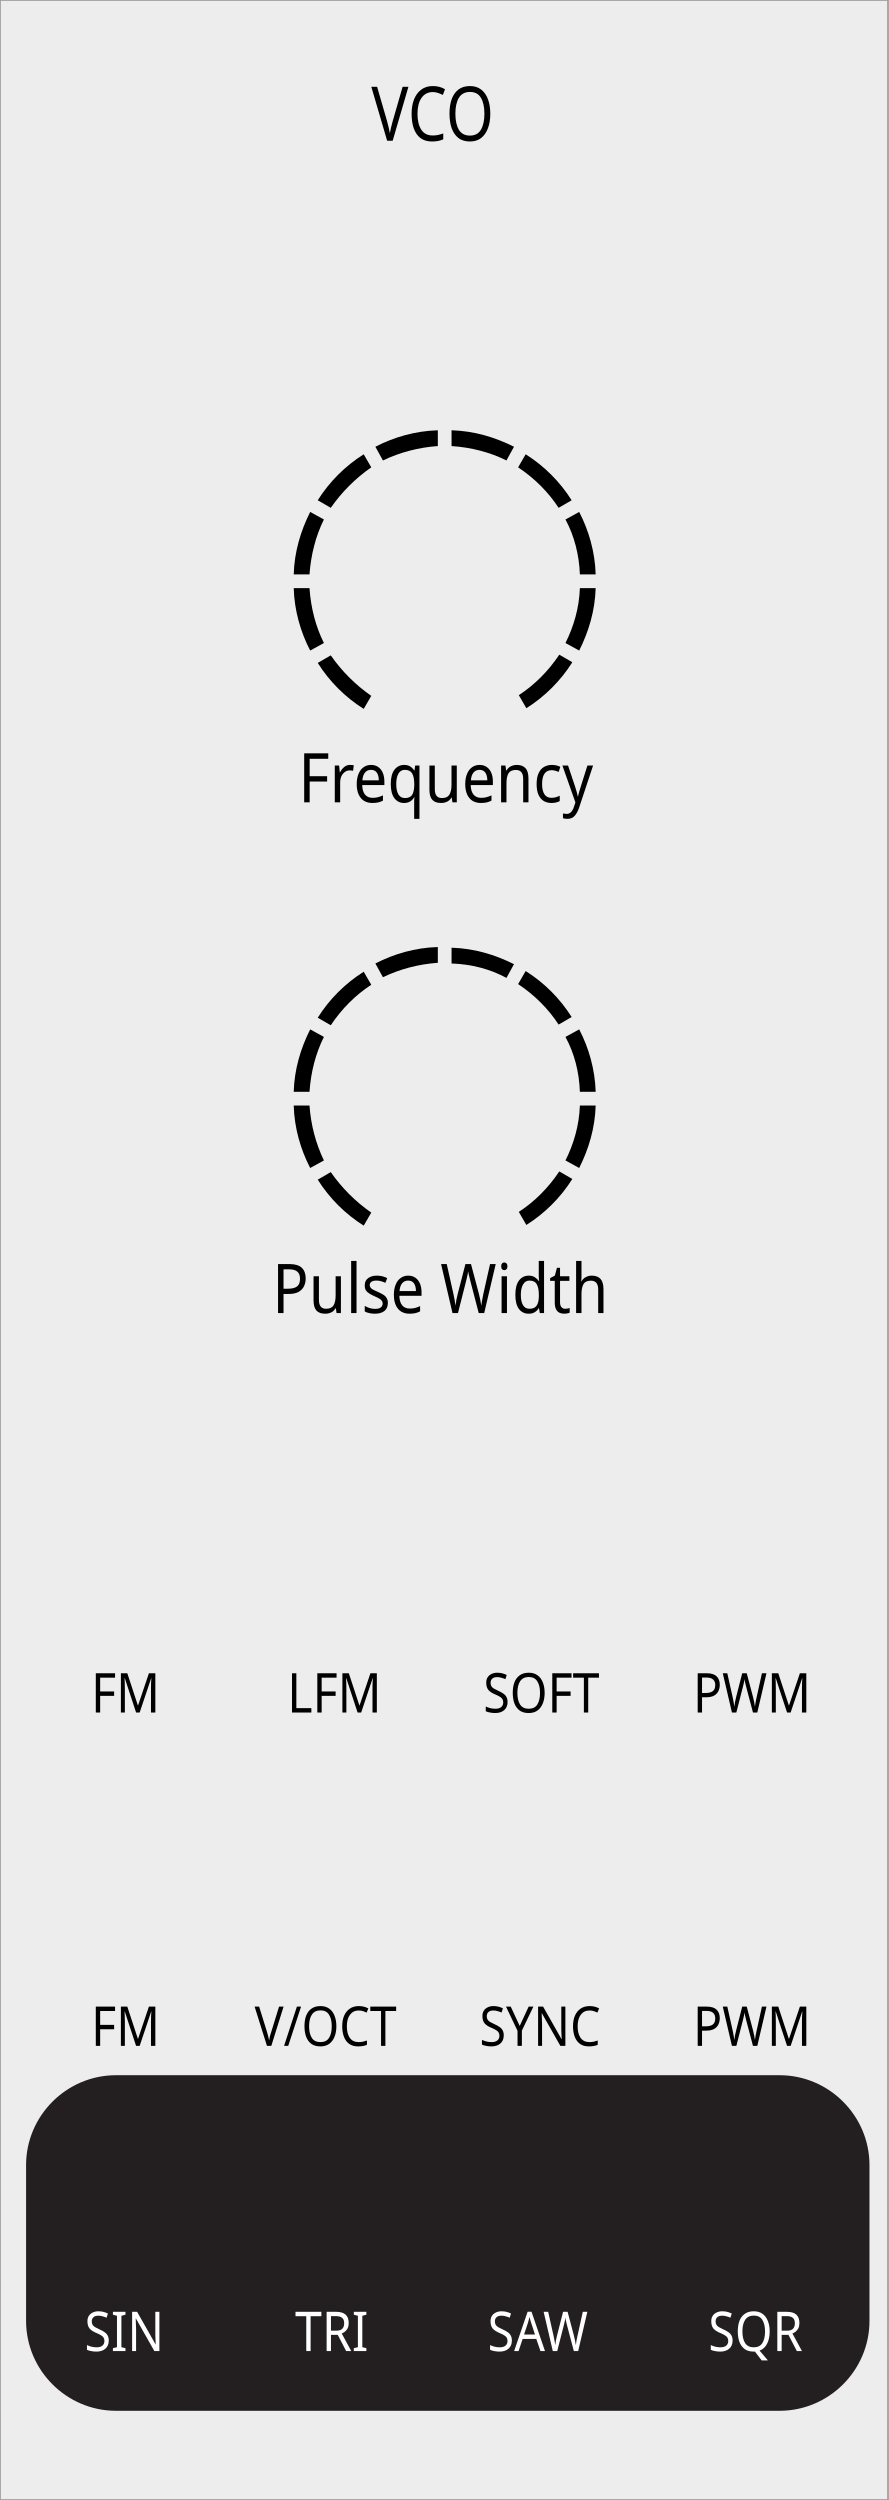
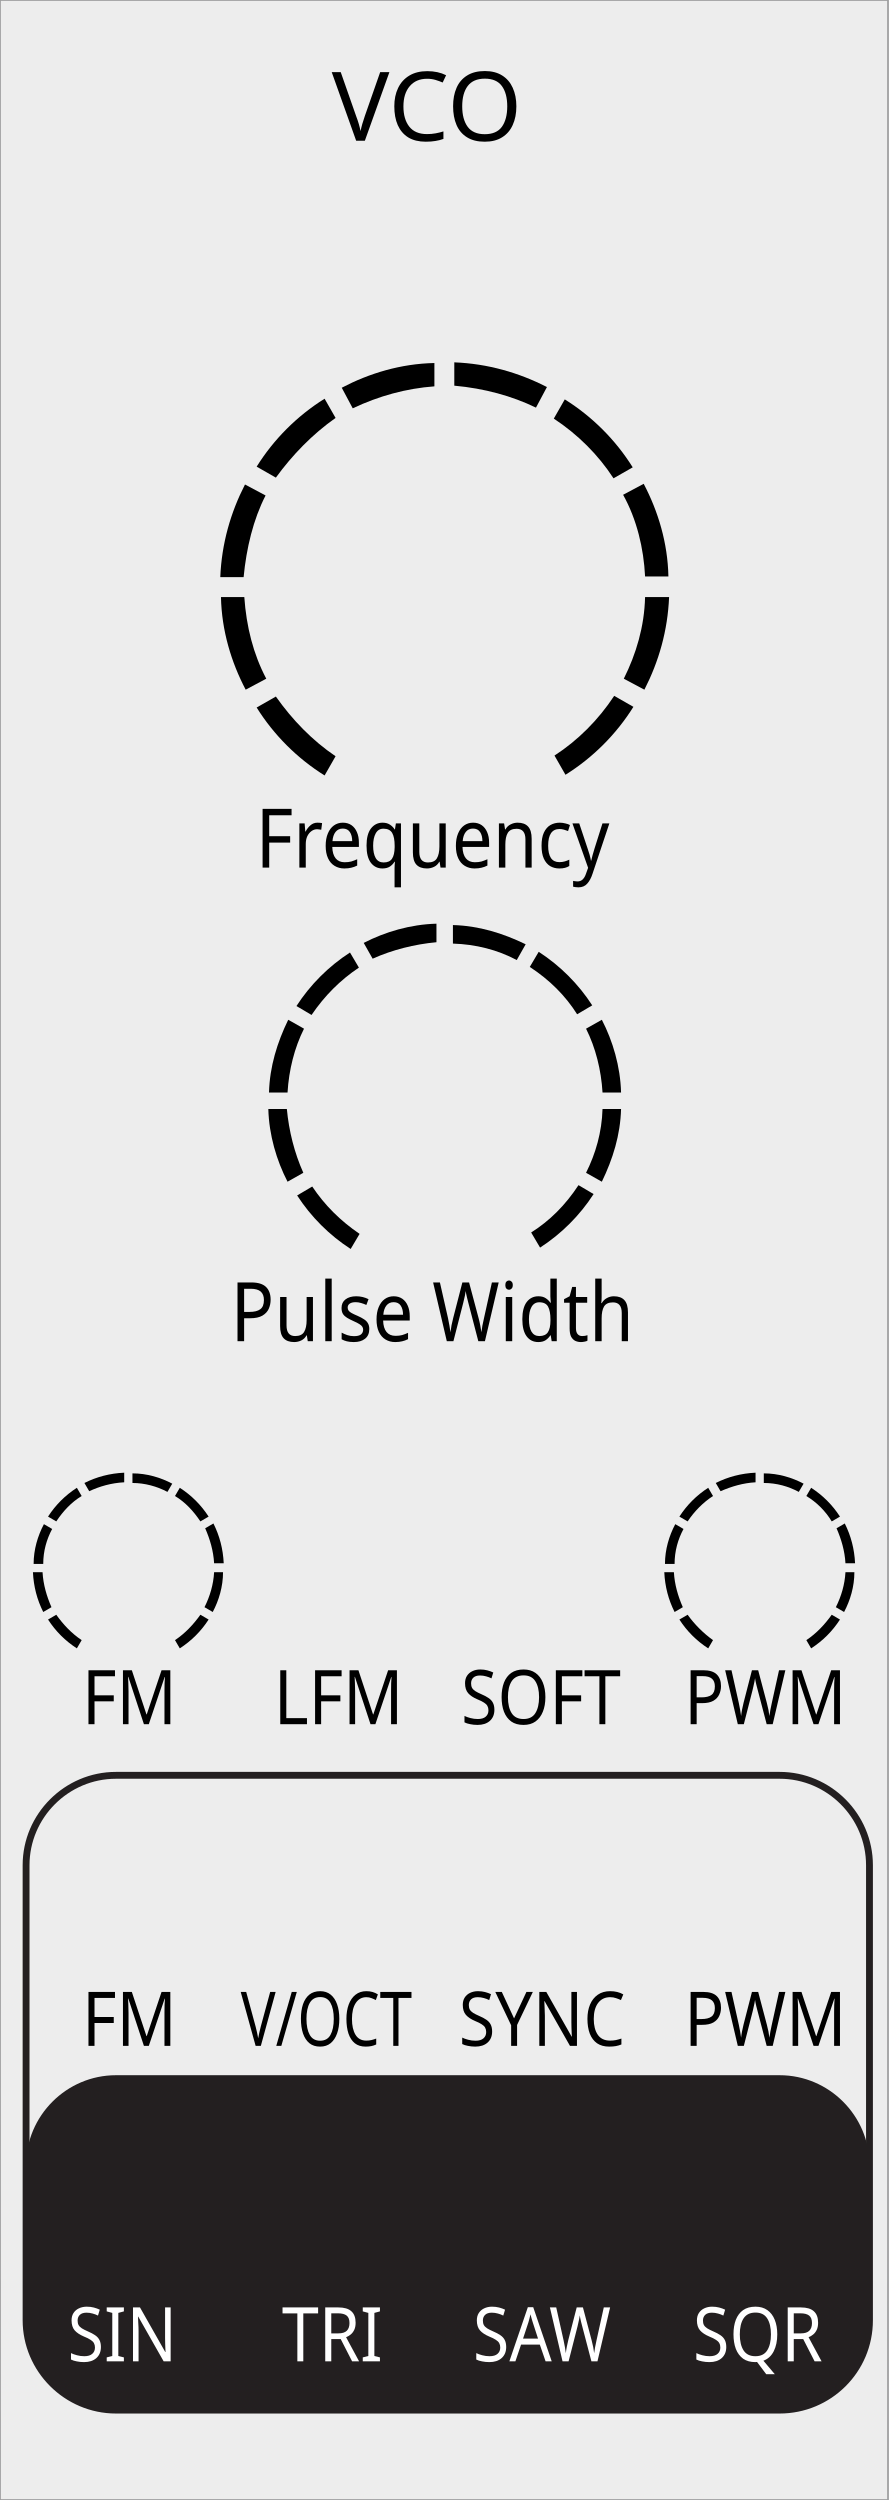
- <svg xmlns="http://www.w3.org/2000/svg" xmlns:xlink="http://www.w3.org/1999/xlink" version="1.1" x="0px" y="0px" viewBox="0 0 129.4 364.3" style="enable-background:new 0 0 129.4 364.3;" xml:space="preserve">
+ <svg xmlns="http://www.w3.org/2000/svg" xmlns:xlink="http://www.w3.org/1999/xlink" version="1.1" id="Layer_1" x="0px" y="0px" viewBox="0 0 129.4 364.3" style="enable-background:new 0 0 129.4 364.3;" xml:space="preserve">
  <style type="text/css">
	.st0{fill:#EDEDED;stroke:#9D9D9E;stroke-width:0.25;stroke-miterlimit:10;}
- 	.st1{font-family:'GillSans-Bold';}
- 	.st2{font-size:10px;}
- 	.st3{font-size:8px;}
+ 	.st1{font-family:'Verdana';}
+ 	.st2{font-size:12px;}
+ 	.st3{font-size:11px;}
	.st4{fill:#231F20;}
	.st5{fill:#FFFFFF;}
- 	.st6{font-size:11px;}
- 	.st7{display:none;}
- 	.st8{display:inline;fill:#FF00FF;}
- 	.st9{display:inline;fill:#FF0000;}
- 	.st10{display:inline;fill:#00FF00;}
- 	.st11{display:inline;fill:#0000FF;}
- 	.st12{display:inline;}
- 	.st13{clip-path:url(#SVGID_00000114796221240378057190000009586518183451509122_);}
- 	.st14{clip-path:url(#SVGID_00000021108320091356786710000005246012091401896847_);}
- 	.st15{clip-path:url(#SVGID_00000146500319510660315490000017071823456009541040_);}
- 	.st16{clip-path:url(#SVGID_00000122689149525814024830000005792845501400807342_);}
- 	.st17{display:inline;fill:none;stroke:#231F20;stroke-miterlimit:10;}
+ 	.st6{font-family:'Verdana-Bold';}
+ 	.st7{font-size:14px;}
+ 	.st8{fill:none;stroke:#231F20;stroke-miterlimit:10;}
+ 	.st9{clip-path:url(#SVGID_00000183228926154544804810000017043234434268319416_);}
+ 	.st10{clip-path:url(#SVGID_00000113346568617591514340000017804037337168053688_);}
+ 	.st11{clip-path:url(#SVGID_00000075868869734292779330000016860646414993577897_);}
+ 	.st12{clip-path:url(#SVGID_00000055665443775439325760000008086368878226891920_);}
+ 	.st13{clip-path:url(#SVGID_00000011029014780147337180000011378591038965668763_);}
+ 	.st14{clip-path:url(#SVGID_00000042701876788141110890000015051837259742911416_);}
+ 	.st15{clip-path:url(#SVGID_00000037657855218377844680000004375985318336564386_);}
+ 	.st16{clip-path:url(#SVGID_00000112599045452915979360000014788723226032881806_);}
+ 	.st17{clip-path:url(#SVGID_00000172404244189142157880000016661253495383786400_);}
+ 	.st18{clip-path:url(#SVGID_00000054254395477697133420000008709835780096403645_);}
+ 	.st19{clip-path:url(#SVGID_00000060737949082565472740000008127756391800534440_);}
+ 	.st20{clip-path:url(#SVGID_00000179639762905158662730000012619391510421738938_);}
+ 	.st21{clip-path:url(#SVGID_00000013900947620332483470000010194033667367702197_);}
+ 	.st22{clip-path:url(#SVGID_00000081647625994779882020000002532858136727118213_);}
+ 	.st23{clip-path:url(#SVGID_00000035505711281841446460000003483978074926550682_);}
+ 	.st24{clip-path:url(#SVGID_00000135686355181399666660000012551265372208820907_);}
+ 	.st25{clip-path:url(#SVGID_00000124157599700051582210000009662345748252877185_);}
+ 	.st26{clip-path:url(#SVGID_00000063610584752851095290000017695973817838691988_);}
+ 	.st27{clip-path:url(#SVGID_00000055690364524923319620000003012881670117102485_);}
+ 	.st28{clip-path:url(#SVGID_00000123422682067913172630000007496554196235443100_);}
+ 	.st29{clip-path:url(#SVGID_00000029037732645669749810000003930633632513716130_);}
+ 	.st30{clip-path:url(#SVGID_00000101790204749788320190000014213393166739263116_);}
+ 	.st31{display:none;}
+ 	.st32{display:inline;fill:#FF00FF;}
+ 	.st33{display:inline;fill:#FF0000;}
+ 	.st34{display:inline;fill:#00FF00;}
+ 	.st35{display:inline;fill:#0000FF;}
</style>
  <g id="artwork">
-     <rect x="0" y="0" class="st0" width="129.4" height="364.3" />
-     <g>
-       <text transform="matrix(0.88 0 0 1 43.4738 116.9168)" class="st1 st2">Frequency</text>
-     </g>
-     <g>
-       <text transform="matrix(0.88 0 0 1 39.6648 191.3396)" class="st1 st2">Pulse Width</text>
-     </g>
-     <g>
-       <path d="M84.5,83.7h2.3c-0.1-3.3-1-6.4-2.4-9.1l-2,1.1C83.7,78.1,84.4,80.9,84.5,83.7z" />
-       <path d="M84.5,85.7c-0.1,2.9-0.9,5.6-2.1,8l2,1.1c1.4-2.8,2.3-5.8,2.4-9.1H84.5z" />
-       <path d="M73.8,67.1l1.1-2c-2.8-1.4-5.8-2.3-9.1-2.4V65C68.7,65.2,71.4,65.9,73.8,67.1z" />
-       <path d="M81.4,74l1.9-1.1c-1.7-2.7-4-5-6.7-6.7l-1.1,1.9C77.9,69.7,79.9,71.7,81.4,74z" />
-       <path d="M54.1,68.1L53,66.2c-2.7,1.7-5,4-6.7,6.7l1.9,1.1C49.8,71.7,51.8,69.7,54.1,68.1z" />
-       <path d="M63.8,65v-2.3c-3.3,0.1-6.4,1-9.1,2.4l1.1,2C58.3,65.9,61,65.2,63.8,65z" />
-       <path d="M48.2,95.5l-1.9,1.1c1.7,2.7,4,5,6.7,6.7l1.1-1.9C51.8,99.8,49.8,97.8,48.2,95.5z" />
-       <path d="M75.6,101.3l1.1,1.9c2.7-1.7,5-4,6.7-6.7l-1.9-1.1C79.9,97.8,77.9,99.8,75.6,101.3z" />
-       <path d="M45.1,85.7h-2.3c0.1,3.3,1,6.4,2.4,9.1l2-1.1C46,91.3,45.3,88.6,45.1,85.7z" />
-       <path d="M47.2,75.7l-2-1.1c-1.4,2.8-2.3,5.8-2.4,9.1h2.3C45.3,80.9,46,78.1,47.2,75.7z" />
-     </g>
-     <g>
-       <path d="M84.5,159.1h2.3c-0.1-3.3-1-6.4-2.4-9.1l-2,1.1C83.7,153.5,84.4,156.2,84.5,159.1z" />
-       <path d="M84.5,161.1c-0.1,2.9-0.9,5.6-2.1,8l2,1.1c1.4-2.8,2.3-5.8,2.4-9.1H84.5z" />
-       <path d="M73.8,142.5l1.1-2c-2.8-1.4-5.8-2.3-9.1-2.4v2.3C68.7,140.5,71.4,141.2,73.8,142.5z" />
-       <path d="M81.4,149.3l1.9-1.1c-1.7-2.7-4-5-6.7-6.7l-1.1,1.9C77.9,145,79.9,147,81.4,149.3z" />
-       <path d="M54.1,143.5l-1.1-1.9c-2.7,1.7-5,4-6.7,6.7l1.9,1.1C49.8,147,51.8,145,54.1,143.5z" />
-       <path d="M63.8,140.3v-2.3c-3.3,0.1-6.4,1-9.1,2.4l1.1,2C58.3,141.2,61,140.5,63.8,140.3z" />
-       <path d="M48.2,170.8l-1.9,1.1c1.7,2.7,4,5,6.7,6.7l1.1-1.9C51.8,175.1,49.8,173.1,48.2,170.8z" />
-       <path d="M75.6,176.6l1.1,1.9c2.7-1.7,5-4,6.7-6.7l-1.9-1.1C79.9,173.1,77.9,175.1,75.6,176.6z" />
-       <path d="M45.1,161.1h-2.3c0.1,3.3,1,6.4,2.4,9.1l2-1.1C46,166.6,45.3,163.9,45.1,161.1z" />
-       <path d="M47.2,151.1l-2-1.1c-1.4,2.8-2.3,5.8-2.4,9.1h2.3C45.3,156.2,46,153.5,47.2,151.1z" />
-     </g>
-     <g>
-       <text transform="matrix(0.88 0 0 1 13.2745 249.546)" class="st1 st3">FM</text>
-     </g>
-     <g>
-       <text transform="matrix(0.88 0 0 1 41.8638 249.546)" class="st1 st3">LFM</text>
-     </g>
-     <g>
-       <text transform="matrix(0.88 0 0 1 70.4281 249.546)" class="st1 st3">SOFT</text>
-     </g>
-     <g>
-       <text transform="matrix(0.88 0 0 1 100.9807 249.546)" class="st1 st3">PWM</text>
-     </g>
-     <g>
-       <text transform="matrix(0.88 0 0 1 13.2745 298.1232)" class="st1 st3">FM</text>
-     </g>
-     <g>
-       <text transform="matrix(0.88 0 0 1 37.1011 298.1232)" class="st1 st3">V/OCT</text>
-     </g>
-     <g>
-       <text transform="matrix(0.88 0 0 1 69.8729 298.1232)" class="st1 st3">SYNC</text>
-     </g>
-     <g>
-       <text transform="matrix(0.88 0 0 1 100.9807 298.1232)" class="st1 st3">PWM</text>
+     <rect class="st0" width="129.4" height="364.3" />
+     <g>
+       <text transform="matrix(0.88 0 0 1 37.2481 126.4276)" class="st1 st2">Frequency</text>
+     </g>
+     <g>
+       <text transform="matrix(0.88 0 0 1 33.5926 195.4401)" class="st1 st2">Pulse Width</text>
+     </g>
+     <g>
+       <path d="M94,84h3.4c-0.1-4.9-1.5-9.5-3.6-13.5l-3,1.6C92.8,75.7,93.8,79.9,94,84z" />
+       <path d="M94,87c-0.1,4.3-1.3,8.3-3.1,11.9l3,1.6c2.1-4.1,3.4-8.6,3.6-13.5H94z" />
+       <path d="M78.1,59.4l1.6-3c-4.1-2.1-8.6-3.4-13.5-3.6v3.4C70.6,56.6,74.6,57.7,78.1,59.4z" />
+       <path d="M89.4,69.7l2.8-1.6c-2.5-4-5.9-7.4-9.9-9.9l-1.6,2.8C84.2,63.3,87.2,66.3,89.4,69.7z" />
+       <path d="M48.9,60.9l-1.6-2.8c-4,2.5-7.4,5.9-9.9,9.9l2.8,1.6C42.6,66.3,45.5,63.3,48.9,60.9z" />
+       <path d="M63.3,56.3v-3.4c-4.9,0.1-9.5,1.5-13.5,3.6l1.6,3C55.2,57.7,59.2,56.6,63.3,56.3z" />
+       <path d="M40.2,101.5l-2.8,1.6c2.5,4,5.9,7.4,9.9,9.9l1.6-2.8C45.5,107.9,42.6,104.9,40.2,101.5z" />
+       <path d="M80.8,110.1l1.6,2.8c4-2.5,7.4-5.9,9.9-9.9l-2.8-1.6C87.2,104.9,84.2,107.9,80.8,110.1z" />
+       <path d="M35.6,87h-3.4c0.1,4.9,1.5,9.5,3.6,13.5l3-1.6C36.9,95.3,35.9,91.3,35.6,87z" />
+       <path d="M38.7,72.2l-3-1.6c-2.1,4.1-3.4,8.6-3.6,13.5h3.4C35.9,79.9,36.9,75.7,38.7,72.2z" />
+     </g>
+     <g>
+       <path d="M87.8,159.2h2.7c-0.1-3.8-1.2-7.5-2.8-10.6l-2.3,1.3C86.8,152.7,87.6,155.9,87.8,159.2z" />
+       <path d="M87.8,161.6c-0.1,3.4-1,6.5-2.4,9.3l2.3,1.3c1.6-3.3,2.7-6.8,2.8-10.6H87.8z" />
+       <path d="M75.3,139.9l1.3-2.3c-3.3-1.6-6.8-2.7-10.6-2.8v2.7C69.3,137.6,72.5,138.4,75.3,139.9z" />
+       <path d="M84.1,147.8l2.2-1.3c-2-3.1-4.7-5.8-7.8-7.8l-1.3,2.2C80.1,142.8,82.4,145.1,84.1,147.8z" />
+       <path d="M52.3,141l-1.3-2.2c-3.1,2-5.8,4.7-7.8,7.8l2.2,1.3C47.3,145.1,49.6,142.8,52.3,141z" />
+       <path d="M63.6,137.3v-2.7c-3.8,0.1-7.5,1.2-10.6,2.8l1.3,2.3C57.2,138.4,60.4,137.6,63.6,137.3z" />
+       <path d="M45.5,172.9l-2.2,1.3c2,3.1,4.7,5.8,7.8,7.8l1.3-2.2C49.6,177.9,47.3,175.6,45.5,172.9z" />
+       <path d="M77.4,179.6l1.3,2.2c3.1-2,5.8-4.7,7.8-7.8l-2.2-1.3C82.4,175.6,80.1,177.9,77.4,179.6z" />
+       <path d="M41.8,161.6h-2.7c0.1,3.8,1.2,7.5,2.8,10.6l2.3-1.3C42.9,168,42.1,164.8,41.8,161.6z" />
+       <path d="M44.3,149.9l-2.3-1.3c-1.6,3.3-2.7,6.8-2.8,10.6h2.7C42.1,155.9,42.9,152.7,44.3,149.9z" />
+     </g>
+     <g>
+       <text transform="matrix(0.88 0 0 1 11.9569 251.246)" class="st1 st3">FM</text>
+     </g>
+     <g>
+       <text transform="matrix(0.88 0 0 1 39.9053 251.246)" class="st1 st3">LFM</text>
+     </g>
+     <g>
+       <text transform="matrix(0.88 0 0 1 67.1889 251.246)" class="st1 st3">SOFT</text>
+     </g>
+     <g>
+       <text transform="matrix(0.88 0 0 1 99.7018 251.246)" class="st1 st3">PWM</text>
+     </g>
+     <g>
+       <text transform="matrix(0.88 0 0 1 11.9569 298.123)" class="st1 st3">FM</text>
+     </g>
+     <g>
+       <text transform="matrix(0.7719 0 0 1 35.0783 298.123)" class="st1 st3">V/OCT</text>
+     </g>
+     <g>
+       <text transform="matrix(0.88 0 0 1 66.8593 298.123)" class="st1 st3">SYNC</text>
+     </g>
+     <g>
+       <text transform="matrix(0.88 0 0 1 99.7018 298.123)" class="st1 st3">PWM</text>
    </g>
    <path class="st4" d="M113.6,351.3H16.9c-7.2,0-13.1-5.9-13.1-13.1v-22.7c0-7.2,5.9-13.1,13.1-13.1h96.7c7.2,0,13.1,5.9,13.1,13.1   v22.7C126.7,345.4,120.8,351.3,113.6,351.3z" />
    <g>
-       <text transform="matrix(0.88 0 0 1 12.315 342.5973)" class="st5 st1 st3">SIN</text>
-     </g>
-     <g>
-       <text transform="matrix(0.88 0 0 1 42.9932 342.5973)" class="st5 st1 st3">TRI</text>
-     </g>
-     <g>
-       <text transform="matrix(0.88 0 0 1 71.0556 342.5973)" class="st5 st1 st3">SAW</text>
-     </g>
-     <g>
-       <text transform="matrix(0.88 0 0 1 103.22 342.5973)" class="st5 st1 st3">SQR</text>
-     </g>
-     <g>
-       <text transform="matrix(0.82 0 0 1 54.1074 20.5086)" class="st1 st6">VCO</text>
-     </g>
-   </g>
-   <g id="components" class="st7">
-     <circle id="Wave_Light" class="st8" cx="88" cy="46.5" r="2.9" />
-     <circle id="Pulse_Width" class="st9" cx="64.7" cy="159.6" r="16.1" />
-     <circle id="Soft_Button" class="st9" cx="80" cy="228.1" r="8" />
-     <circle id="LFM_Button" class="st9" cx="49.4" cy="228.1" r="8" />
-     <circle id="Sync_Input" class="st10" cx="80" cy="274.2" r="11.3" />
-     <circle id="Tri_Out" class="st11" cx="49.4" cy="320.2" r="11.3" />
-     <circle id="Sin_Out" class="st11" cx="18.7" cy="320.2" r="11.3" />
-     <circle id="Saw_Out" class="st11" cx="80" cy="320.2" r="11.3" />
-     <circle id="V_x2F_oct_input" class="st10" cx="49.4" cy="274.2" r="11.3" />
-     <circle id="PWM_Input" class="st10" cx="110.8" cy="274.2" r="11.3" />
-     <circle id="Square_Out" class="st11" cx="110.7" cy="320.2" r="11.3" />
-     <circle id="PWM_Atten." class="st9" cx="110.7" cy="228.1" r="8" />
-     <circle id="Frequency" class="st9" cx="64.8" cy="84.4" r="16.1" />
-     <circle id="FM_Input" class="st10" cx="18.7" cy="274.2" r="11.3" />
-     <circle id="FM_Atten." class="st9" cx="18.7" cy="228.1" r="8" />
-     <g id="pips_-_fewest_00000003082445726815061340000011822725961358549125_" class="st12">
+       <text transform="matrix(0.88 0 0 1 9.8512 344.0973)" class="st5 st1 st3">SIN</text>
+     </g>
+     <g>
+       <text transform="matrix(0.88 0 0 1 41.075 344.0973)" class="st5 st1 st3">TRI</text>
+     </g>
+     <g>
+       <text transform="matrix(0.88 0 0 1 68.9082 344.0973)" class="st5 st1 st3">SAW</text>
+     </g>
+     <g>
+       <text transform="matrix(0.88 0 0 1 100.9782 344.0973)" class="st5 st1 st3">SQR</text>
+     </g>
+     <g>
+       <text transform="matrix(1 0 0 1 48.3379 20.5088)" class="st6 st7">VCO</text>
+     </g>
+     <path class="st8" d="M113.6,351.2H16.9c-7.2,0-13.1-5.9-13.1-13.1v-66.3c0-7.2,5.9-13.1,13.1-13.1h96.7c7.2,0,13.1,5.9,13.1,13.1   v66.3C126.7,345.4,120.8,351.2,113.6,351.2z" />
+     <g id="pips_-_fewest_00000170987537802816162730000014627788305749528722_">
      <g>
-         <defs>
-           <rect id="SVGID_1_" x="4.8" y="214.6" width="27.8" height="25.6" />
-         </defs>
-         <clipPath id="SVGID_00000088130998275979279590000014911558180073039276_">
-           <use xlink:href="#SVGID_1_" style="overflow:visible;" />
-         </clipPath>
-         <g style="clip-path:url(#SVGID_00000088130998275979279590000014911558180073039276_);">
+         <g>
          <defs>
-             <rect id="SVGID_00000052809922952615355320000011481676976325902976_" x="4.8" y="214.6" width="27.8" height="25.6" />
+             <rect id="SVGID_1_" x="96.8" y="214.6" width="27.8" height="25.6" />
          </defs>
-           <clipPath id="SVGID_00000023994203502499119760000017669500105511886727_">
-             <use xlink:href="#SVGID_00000052809922952615355320000011481676976325902976_" style="overflow:visible;" />
+           <clipPath id="SVGID_00000144318084231555721290000010058843414198763674_">
+             <use xlink:href="#SVGID_1_" style="overflow:visible;" />
          </clipPath>
-           <path style="clip-path:url(#SVGID_00000023994203502499119760000017669500105511886727_);" d="M24.4,217.4l0.7-1.2      c-1.7-0.9-3.7-1.5-5.8-1.5v1.4C21.1,216.1,22.9,216.6,24.4,217.4" />
-           <path style="clip-path:url(#SVGID_00000023994203502499119760000017669500105511886727_);" d="M29.2,221.7l1.2-0.7      c-1.1-1.7-2.5-3.1-4.2-4.2l-0.7,1.2C27,218.9,28.2,220.2,29.2,221.7" />
-           <path style="clip-path:url(#SVGID_00000023994203502499119760000017669500105511886727_);" d="M11.9,218l-0.7-1.2      c-1.7,1.1-3.1,2.5-4.2,4.2l1.2,0.7C9.2,220.2,10.4,218.9,11.9,218" />
-           <path style="clip-path:url(#SVGID_00000023994203502499119760000017669500105511886727_);" d="M31.2,227.8h1.4      c-0.1-2.1-0.6-4-1.5-5.8l-1.2,0.7C30.6,224.3,31.1,226,31.2,227.8" />
-           <path style="clip-path:url(#SVGID_00000023994203502499119760000017669500105511886727_);" d="M18.1,216v-1.4      c-2.1,0.1-4,0.6-5.8,1.5l0.7,1.2C14.5,216.6,16.2,216.1,18.1,216" />
-           <path style="clip-path:url(#SVGID_00000023994203502499119760000017669500105511886727_);" d="M8.2,235.3L7,236      c1.1,1.7,2.5,3.1,4.2,4.2l0.7-1.2C10.4,238,9.2,236.7,8.2,235.3" />
-           <path style="clip-path:url(#SVGID_00000023994203502499119760000017669500105511886727_);" d="M25.5,239l0.7,1.2      c1.7-1.1,3.1-2.5,4.2-4.2l-1.2-0.7C28.2,236.7,27,238,25.5,239" />
-           <path style="clip-path:url(#SVGID_00000023994203502499119760000017669500105511886727_);" d="M31.2,229.1      c-0.1,1.8-0.6,3.5-1.4,5.1l1.2,0.7c0.9-1.7,1.5-3.7,1.5-5.8H31.2z" />
-           <path style="clip-path:url(#SVGID_00000023994203502499119760000017669500105511886727_);" d="M6.2,229.1H4.8      c0.1,2.1,0.6,4,1.5,5.8l1.2-0.7C6.8,232.6,6.3,230.9,6.2,229.1" />
-           <path style="clip-path:url(#SVGID_00000023994203502499119760000017669500105511886727_);" d="M7.6,222.8l-1.2-0.7      c-0.9,1.7-1.5,3.7-1.5,5.8h1.4C6.3,226,6.8,224.3,7.6,222.8" />
+           <g style="clip-path:url(#SVGID_00000144318084231555721290000010058843414198763674_);">
+             <g>
+               <defs>
+                 <rect id="SVGID_00000021091673376716962410000012739169988940295311_" x="96.8" y="214.6" width="27.8" height="25.6" />
+               </defs>
+               <clipPath id="SVGID_00000057826432755604476280000015150726838385515409_">
+                 <use xlink:href="#SVGID_00000021091673376716962410000012739169988940295311_" style="overflow:visible;" />
+               </clipPath>
+               <path style="clip-path:url(#SVGID_00000057826432755604476280000015150726838385515409_);" d="M116.4,217.4l0.7-1.2        c-1.7-0.9-3.7-1.5-5.8-1.5v1.4C113.2,216.1,114.9,216.6,116.4,217.4" />
+             </g>
+             <g>
+               <defs>
+                 <rect id="SVGID_00000107584250986651595390000005561188891615603873_" x="96.8" y="214.6" width="27.8" height="25.6" />
+               </defs>
+               <clipPath id="SVGID_00000087379198829059576580000003366213114995278010_">
+                 <use xlink:href="#SVGID_00000107584250986651595390000005561188891615603873_" style="overflow:visible;" />
+               </clipPath>
+               <path style="clip-path:url(#SVGID_00000087379198829059576580000003366213114995278010_);" d="M121.2,221.7l1.2-0.7        c-1.1-1.7-2.5-3.1-4.2-4.2l-0.7,1.2C119,218.9,120.3,220.2,121.2,221.7" />
+             </g>
+             <g>
+               <defs>
+                 <rect id="SVGID_00000180359926990074807880000003087374457769692836_" x="96.8" y="214.6" width="27.8" height="25.6" />
+               </defs>
+               <clipPath id="SVGID_00000111899956565012474950000002930282957659636616_">
+                 <use xlink:href="#SVGID_00000180359926990074807880000003087374457769692836_" style="overflow:visible;" />
+               </clipPath>
+               <path style="clip-path:url(#SVGID_00000111899956565012474950000002930282957659636616_);" d="M103.9,218l-0.7-1.2        c-1.7,1.1-3.1,2.5-4.2,4.2l1.2,0.7C101.2,220.2,102.5,218.9,103.9,218" />
+             </g>
+             <g>
+               <defs>
+                 <rect id="SVGID_00000075847822797191383670000015827235171447258023_" x="96.8" y="214.6" width="27.8" height="25.6" />
+               </defs>
+               <clipPath id="SVGID_00000040564550204567187200000003856954119493290158_">
+                 <use xlink:href="#SVGID_00000075847822797191383670000015827235171447258023_" style="overflow:visible;" />
+               </clipPath>
+               <path style="clip-path:url(#SVGID_00000040564550204567187200000003856954119493290158_);" d="M123.2,227.8h1.4        c-0.1-2.1-0.6-4-1.5-5.8l-1.2,0.7C122.6,224.3,123.1,226,123.2,227.8" />
+             </g>
+             <g>
+               <defs>
+                 <rect id="SVGID_00000170994154971367637810000006640156211116243122_" x="96.8" y="214.6" width="27.8" height="25.6" />
+               </defs>
+               <clipPath id="SVGID_00000070095505921341010930000004269922457691383729_">
+                 <use xlink:href="#SVGID_00000170994154971367637810000006640156211116243122_" style="overflow:visible;" />
+               </clipPath>
+               <path style="clip-path:url(#SVGID_00000070095505921341010930000004269922457691383729_);" d="M110.1,216v-1.4        c-2.1,0.1-4,0.6-5.8,1.5l0.7,1.2C106.6,216.6,108.3,216.1,110.1,216" />
+             </g>
+             <g>
+               <defs>
+                 <rect id="SVGID_00000116212953306272109140000000445220423908609936_" x="96.8" y="214.6" width="27.8" height="25.6" />
+               </defs>
+               <clipPath id="SVGID_00000153705627966133334160000002653978998961315505_">
+                 <use xlink:href="#SVGID_00000116212953306272109140000000445220423908609936_" style="overflow:visible;" />
+               </clipPath>
+               <path style="clip-path:url(#SVGID_00000153705627966133334160000002653978998961315505_);" d="M100.2,235.3L99,236        c1.1,1.7,2.5,3.1,4.2,4.2l0.7-1.2C102.5,238,101.2,236.7,100.2,235.3" />
+             </g>
+             <g>
+               <defs>
+                 <rect id="SVGID_00000080166023864122511450000003732099608573578645_" x="96.8" y="214.6" width="27.8" height="25.6" />
+               </defs>
+               <clipPath id="SVGID_00000140007089140503681020000004202752203376619697_">
+                 <use xlink:href="#SVGID_00000080166023864122511450000003732099608573578645_" style="overflow:visible;" />
+               </clipPath>
+               <path style="clip-path:url(#SVGID_00000140007089140503681020000004202752203376619697_);" d="M117.5,239l0.7,1.2        c1.7-1.1,3.1-2.5,4.2-4.2l-1.2-0.7C120.2,236.7,119,238,117.5,239" />
+             </g>
+             <g>
+               <defs>
+                 <rect id="SVGID_00000145756831786392667460000005829128259740435614_" x="96.8" y="214.6" width="27.8" height="25.6" />
+               </defs>
+               <clipPath id="SVGID_00000183247201946482859670000000107448944673478070_">
+                 <use xlink:href="#SVGID_00000145756831786392667460000005829128259740435614_" style="overflow:visible;" />
+               </clipPath>
+               <path style="clip-path:url(#SVGID_00000183247201946482859670000000107448944673478070_);" d="M123.2,229.1        c-0.1,1.8-0.6,3.5-1.4,5.1l1.2,0.7c0.9-1.7,1.5-3.7,1.5-5.8H123.2z" />
+             </g>
+             <g>
+               <defs>
+                 <rect id="SVGID_00000000928286709632550450000014033289818983583629_" x="96.8" y="214.6" width="27.8" height="25.6" />
+               </defs>
+               <clipPath id="SVGID_00000032625118229978889470000015392136202617618856_">
+                 <use xlink:href="#SVGID_00000000928286709632550450000014033289818983583629_" style="overflow:visible;" />
+               </clipPath>
+               <path style="clip-path:url(#SVGID_00000032625118229978889470000015392136202617618856_);" d="M98.2,229.1h-1.4        c0.1,2.1,0.6,4,1.5,5.8l1.2-0.7C98.8,232.6,98.3,230.9,98.2,229.1" />
+             </g>
+             <g>
+               <defs>
+                 <rect id="SVGID_00000119119876585120666400000000467784216846526857_" x="96.8" y="214.6" width="27.8" height="25.6" />
+               </defs>
+               <clipPath id="SVGID_00000157274451332309838140000002607290591327268227_">
+                 <use xlink:href="#SVGID_00000119119876585120666400000000467784216846526857_" style="overflow:visible;" />
+               </clipPath>
+               <path style="clip-path:url(#SVGID_00000157274451332309838140000002607290591327268227_);" d="M99.6,222.8l-1.2-0.7        c-0.9,1.7-1.5,3.7-1.5,5.8h1.4C98.3,226,98.8,224.3,99.6,222.8" />
+             </g>
+           </g>
        </g>
      </g>
    </g>
-     <g id="pips_-_fewest_00000170987537802816162730000014627788305749528722_" class="st12">
+     <g id="pips_-_fewest_00000003082445726815061340000011822725961358549125_">
      <g>
-         <defs>
-           <rect id="SVGID_00000009573924850690252840000009762634760841228986_" x="96.8" y="214.6" width="27.8" height="25.6" />
-         </defs>
-         <clipPath id="SVGID_00000142171350037380025250000011856141277406520458_">
-           <use xlink:href="#SVGID_00000009573924850690252840000009762634760841228986_" style="overflow:visible;" />
-         </clipPath>
-         <g style="clip-path:url(#SVGID_00000142171350037380025250000011856141277406520458_);">
+         <g>
          <defs>
-             <rect id="SVGID_00000083062418564123241310000010703976614066146492_" x="96.8" y="214.6" width="27.8" height="25.6" />
+             <rect id="SVGID_00000083069466172721666860000016867394863332777639_" x="4.8" y="214.6" width="27.8" height="25.6" />
          </defs>
-           <clipPath id="SVGID_00000028315232868807370110000015062482155545389993_">
-             <use xlink:href="#SVGID_00000083062418564123241310000010703976614066146492_" style="overflow:visible;" />
+           <clipPath id="SVGID_00000158000759702269790130000010348167948892692107_">
+             <use xlink:href="#SVGID_00000083069466172721666860000016867394863332777639_" style="overflow:visible;" />
          </clipPath>
-           <path style="clip-path:url(#SVGID_00000028315232868807370110000015062482155545389993_);" d="M116.4,217.4l0.7-1.2      c-1.7-0.9-3.7-1.5-5.8-1.5v1.4C113.2,216.1,114.9,216.6,116.4,217.4" />
-           <path style="clip-path:url(#SVGID_00000028315232868807370110000015062482155545389993_);" d="M121.2,221.7l1.2-0.7      c-1.1-1.7-2.5-3.1-4.2-4.2l-0.7,1.2C119,218.9,120.3,220.2,121.2,221.7" />
-           <path style="clip-path:url(#SVGID_00000028315232868807370110000015062482155545389993_);" d="M103.9,218l-0.7-1.2      c-1.7,1.1-3.1,2.5-4.2,4.2l1.2,0.7C101.2,220.2,102.5,218.9,103.9,218" />
-           <path style="clip-path:url(#SVGID_00000028315232868807370110000015062482155545389993_);" d="M123.2,227.8h1.4      c-0.1-2.1-0.6-4-1.5-5.8l-1.2,0.7C122.6,224.3,123.1,226,123.2,227.8" />
-           <path style="clip-path:url(#SVGID_00000028315232868807370110000015062482155545389993_);" d="M110.1,216v-1.4      c-2.1,0.1-4,0.6-5.8,1.5l0.7,1.2C106.6,216.6,108.3,216.1,110.1,216" />
-           <path style="clip-path:url(#SVGID_00000028315232868807370110000015062482155545389993_);" d="M100.2,235.3L99,236      c1.1,1.7,2.5,3.1,4.2,4.2l0.7-1.2C102.5,238,101.2,236.7,100.2,235.3" />
-           <path style="clip-path:url(#SVGID_00000028315232868807370110000015062482155545389993_);" d="M117.5,239l0.7,1.2      c1.7-1.1,3.1-2.5,4.2-4.2l-1.2-0.7C120.2,236.7,119,238,117.5,239" />
-           <path style="clip-path:url(#SVGID_00000028315232868807370110000015062482155545389993_);" d="M123.2,229.1      c-0.1,1.8-0.6,3.5-1.4,5.1l1.2,0.7c0.9-1.7,1.5-3.7,1.5-5.8H123.2z" />
-           <path style="clip-path:url(#SVGID_00000028315232868807370110000015062482155545389993_);" d="M98.2,229.1h-1.4      c0.1,2.1,0.6,4,1.5,5.8l1.2-0.7C98.8,232.6,98.3,230.9,98.2,229.1" />
-           <path style="clip-path:url(#SVGID_00000028315232868807370110000015062482155545389993_);" d="M99.6,222.8l-1.2-0.7      c-0.9,1.7-1.5,3.7-1.5,5.8h1.4C98.3,226,98.8,224.3,99.6,222.8" />
+           <g style="clip-path:url(#SVGID_00000158000759702269790130000010348167948892692107_);">
+             <g>
+               <defs>
+                 <rect id="SVGID_00000015325475083006254350000005513208478355910813_" x="4.8" y="214.6" width="27.8" height="25.6" />
+               </defs>
+               <clipPath id="SVGID_00000114046905689962175110000014754744033733400468_">
+                 <use xlink:href="#SVGID_00000015325475083006254350000005513208478355910813_" style="overflow:visible;" />
+               </clipPath>
+               <path style="clip-path:url(#SVGID_00000114046905689962175110000014754744033733400468_);" d="M24.4,217.4l0.7-1.2        c-1.7-0.9-3.7-1.5-5.8-1.5v1.4C21.1,216.1,22.9,216.6,24.4,217.4" />
+             </g>
+             <g>
+               <defs>
+                 <rect id="SVGID_00000028299078579174670260000018358234433140250013_" x="4.8" y="214.6" width="27.8" height="25.6" />
+               </defs>
+               <clipPath id="SVGID_00000134231306007004272660000010037361059491124145_">
+                 <use xlink:href="#SVGID_00000028299078579174670260000018358234433140250013_" style="overflow:visible;" />
+               </clipPath>
+               <path style="clip-path:url(#SVGID_00000134231306007004272660000010037361059491124145_);" d="M29.2,221.7l1.2-0.7        c-1.1-1.7-2.5-3.1-4.2-4.2l-0.7,1.2C27,218.9,28.2,220.2,29.2,221.7" />
+             </g>
+             <g>
+               <defs>
+                 <rect id="SVGID_00000070112920811084557770000015774262501118763964_" x="4.8" y="214.6" width="27.8" height="25.6" />
+               </defs>
+               <clipPath id="SVGID_00000089542165199132323220000006947377756236947868_">
+                 <use xlink:href="#SVGID_00000070112920811084557770000015774262501118763964_" style="overflow:visible;" />
+               </clipPath>
+               <path style="clip-path:url(#SVGID_00000089542165199132323220000006947377756236947868_);" d="M11.9,218l-0.7-1.2        c-1.7,1.1-3.1,2.5-4.2,4.2l1.2,0.7C9.2,220.2,10.4,218.9,11.9,218" />
+             </g>
+             <g>
+               <defs>
+                 <rect id="SVGID_00000036969430392276114410000005117215435195805620_" x="4.8" y="214.6" width="27.8" height="25.6" />
+               </defs>
+               <clipPath id="SVGID_00000057827784971106334880000015821235938996071577_">
+                 <use xlink:href="#SVGID_00000036969430392276114410000005117215435195805620_" style="overflow:visible;" />
+               </clipPath>
+               <path style="clip-path:url(#SVGID_00000057827784971106334880000015821235938996071577_);" d="M31.2,227.8h1.4        c-0.1-2.1-0.6-4-1.5-5.8l-1.2,0.7C30.6,224.3,31.1,226,31.2,227.8" />
+             </g>
+             <g>
+               <defs>
+                 <rect id="SVGID_00000087377884806459182110000005445341576344283063_" x="4.8" y="214.6" width="27.8" height="25.6" />
+               </defs>
+               <clipPath id="SVGID_00000138569351303325908440000008698169824076923021_">
+                 <use xlink:href="#SVGID_00000087377884806459182110000005445341576344283063_" style="overflow:visible;" />
+               </clipPath>
+               <path style="clip-path:url(#SVGID_00000138569351303325908440000008698169824076923021_);" d="M18.1,216v-1.4        c-2.1,0.1-4,0.6-5.8,1.5l0.7,1.2C14.5,216.6,16.2,216.1,18.1,216" />
+             </g>
+             <g>
+               <defs>
+                 <rect id="SVGID_00000113347307769041877470000001688235237892166306_" x="4.8" y="214.6" width="27.8" height="25.6" />
+               </defs>
+               <clipPath id="SVGID_00000032643797710758360530000015239380507246815408_">
+                 <use xlink:href="#SVGID_00000113347307769041877470000001688235237892166306_" style="overflow:visible;" />
+               </clipPath>
+               <path style="clip-path:url(#SVGID_00000032643797710758360530000015239380507246815408_);" d="M8.2,235.3L7,236        c1.1,1.7,2.5,3.1,4.2,4.2l0.7-1.2C10.4,238,9.2,236.7,8.2,235.3" />
+             </g>
+             <g>
+               <defs>
+                 <rect id="SVGID_00000095327166119471906240000013462205048892316849_" x="4.8" y="214.6" width="27.8" height="25.6" />
+               </defs>
+               <clipPath id="SVGID_00000148633723184571442740000009088172743560909465_">
+                 <use xlink:href="#SVGID_00000095327166119471906240000013462205048892316849_" style="overflow:visible;" />
+               </clipPath>
+               <path style="clip-path:url(#SVGID_00000148633723184571442740000009088172743560909465_);" d="M25.5,239l0.7,1.2        c1.7-1.1,3.1-2.5,4.2-4.2l-1.2-0.7C28.2,236.7,27,238,25.5,239" />
+             </g>
+             <g>
+               <defs>
+                 <rect id="SVGID_00000108991515419597844010000010559012014914470039_" x="4.8" y="214.6" width="27.8" height="25.6" />
+               </defs>
+               <clipPath id="SVGID_00000114771568057179175610000003586373510940978565_">
+                 <use xlink:href="#SVGID_00000108991515419597844010000010559012014914470039_" style="overflow:visible;" />
+               </clipPath>
+               <path style="clip-path:url(#SVGID_00000114771568057179175610000003586373510940978565_);" d="M31.2,229.1        c-0.1,1.8-0.6,3.5-1.4,5.1l1.2,0.7c0.9-1.7,1.5-3.7,1.5-5.8H31.2z" />
+             </g>
+             <g>
+               <defs>
+                 <rect id="SVGID_00000015333346056499539900000006025606383889396399_" x="4.8" y="214.6" width="27.8" height="25.6" />
+               </defs>
+               <clipPath id="SVGID_00000023243015172174796460000005481423940097558424_">
+                 <use xlink:href="#SVGID_00000015333346056499539900000006025606383889396399_" style="overflow:visible;" />
+               </clipPath>
+               <path style="clip-path:url(#SVGID_00000023243015172174796460000005481423940097558424_);" d="M6.2,229.1H4.8        c0.1,2.1,0.6,4,1.5,5.8l1.2-0.7C6.8,232.6,6.3,230.9,6.2,229.1" />
+             </g>
+             <g>
+               <defs>
+                 <rect id="SVGID_00000159469739470137265880000017544197470070247812_" x="4.8" y="214.6" width="27.8" height="25.6" />
+               </defs>
+               <clipPath id="SVGID_00000181767132531221972710000016998028127009296294_">
+                 <use xlink:href="#SVGID_00000159469739470137265880000017544197470070247812_" style="overflow:visible;" />
+               </clipPath>
+               <path style="clip-path:url(#SVGID_00000181767132531221972710000016998028127009296294_);" d="M7.6,222.8l-1.2-0.7        c-0.9,1.7-1.5,3.7-1.5,5.8h1.4C6.3,226,6.8,224.3,7.6,222.8" />
+             </g>
+           </g>
        </g>
      </g>
    </g>
-     <path class="st17" d="M113.6,351.2H16.9c-7.2,0-13.1-5.9-13.1-13.1v-66.3c0-7.2,5.9-13.1,13.1-13.1h96.7c7.2,0,13.1,5.9,13.1,13.1   v66.3C126.7,345.4,120.8,351.2,113.6,351.2z" />
+   </g>
+   <g id="components" class="st31">
+     <circle id="Wave_Light" class="st32" cx="88" cy="46.5" r="2.9" />
+     <circle id="Pulse_Width" class="st33" cx="64.7" cy="159.6" r="16.1" />
+     <circle id="Soft_Button" class="st33" cx="80" cy="228.1" r="8" />
+     <circle id="LFM_Button" class="st33" cx="49.4" cy="228.1" r="8" />
+     <circle id="Sync_Input" class="st34" cx="80" cy="274.2" r="11.3" />
+     <circle id="Tri_Out" class="st35" cx="49.4" cy="320.2" r="11.3" />
+     <ellipse id="Sin_Out" transform="matrix(0.9999 -1.020248e-02 1.020248e-02 0.9999 -3.2659 0.2075)" class="st35" cx="18.7" cy="320.2" rx="11.3" ry="11.3" />
+     <circle id="Saw_Out" class="st35" cx="80" cy="320.2" r="11.3" />
+     <circle id="V_x2F_oct_input" class="st34" cx="49.4" cy="274.2" r="11.3" />
+     <circle id="PWM_Input" class="st34" cx="110.8" cy="274.2" r="11.3" />
+     <circle id="Square_Out" class="st35" cx="110.7" cy="320.2" r="11.3" />
+     <circle id="PWM_Atten." class="st33" cx="110.7" cy="228.1" r="8" />
+     <circle id="Frequency" class="st33" cx="64.8" cy="84.4" r="16.1" />
+     <ellipse id="FM_Input" transform="matrix(0.9999 -1.020248e-02 1.020248e-02 0.9999 -2.7965 0.2051)" class="st34" cx="18.7" cy="274.2" rx="11.3" ry="11.3" />
+     <circle id="FM_Atten." class="st33" cx="18.7" cy="228.1" r="8" />
  </g>
</svg>
